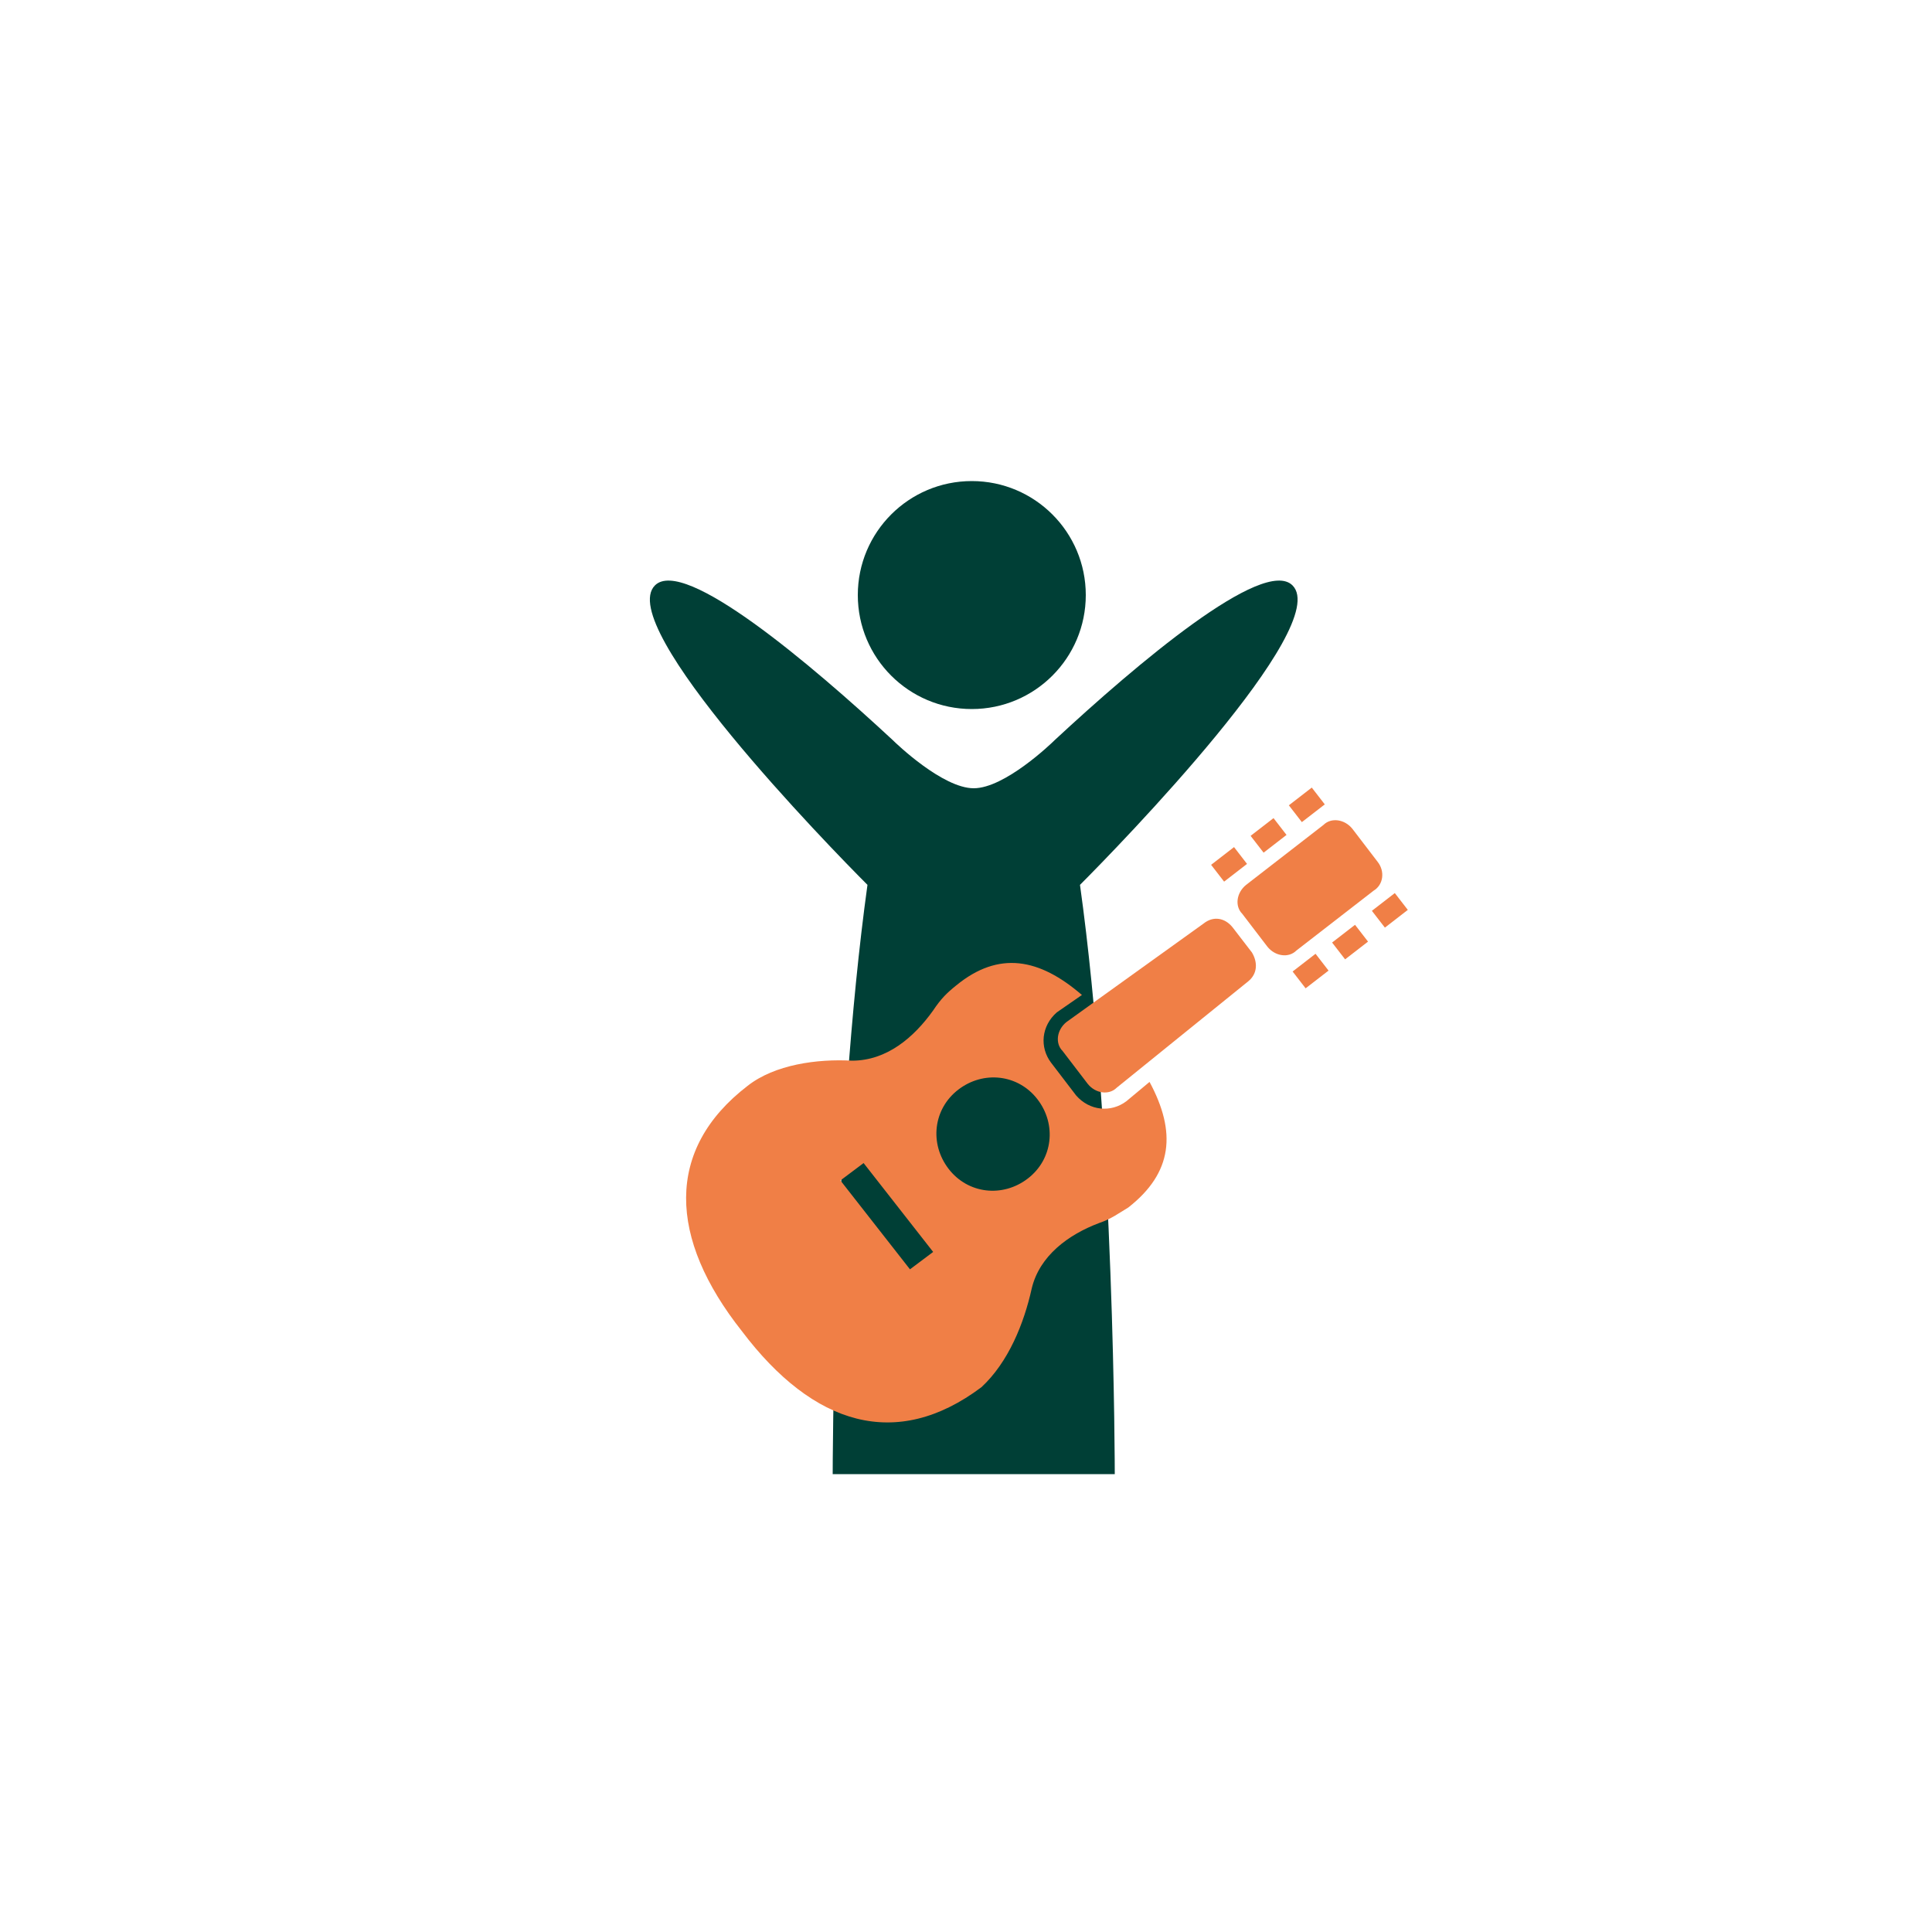
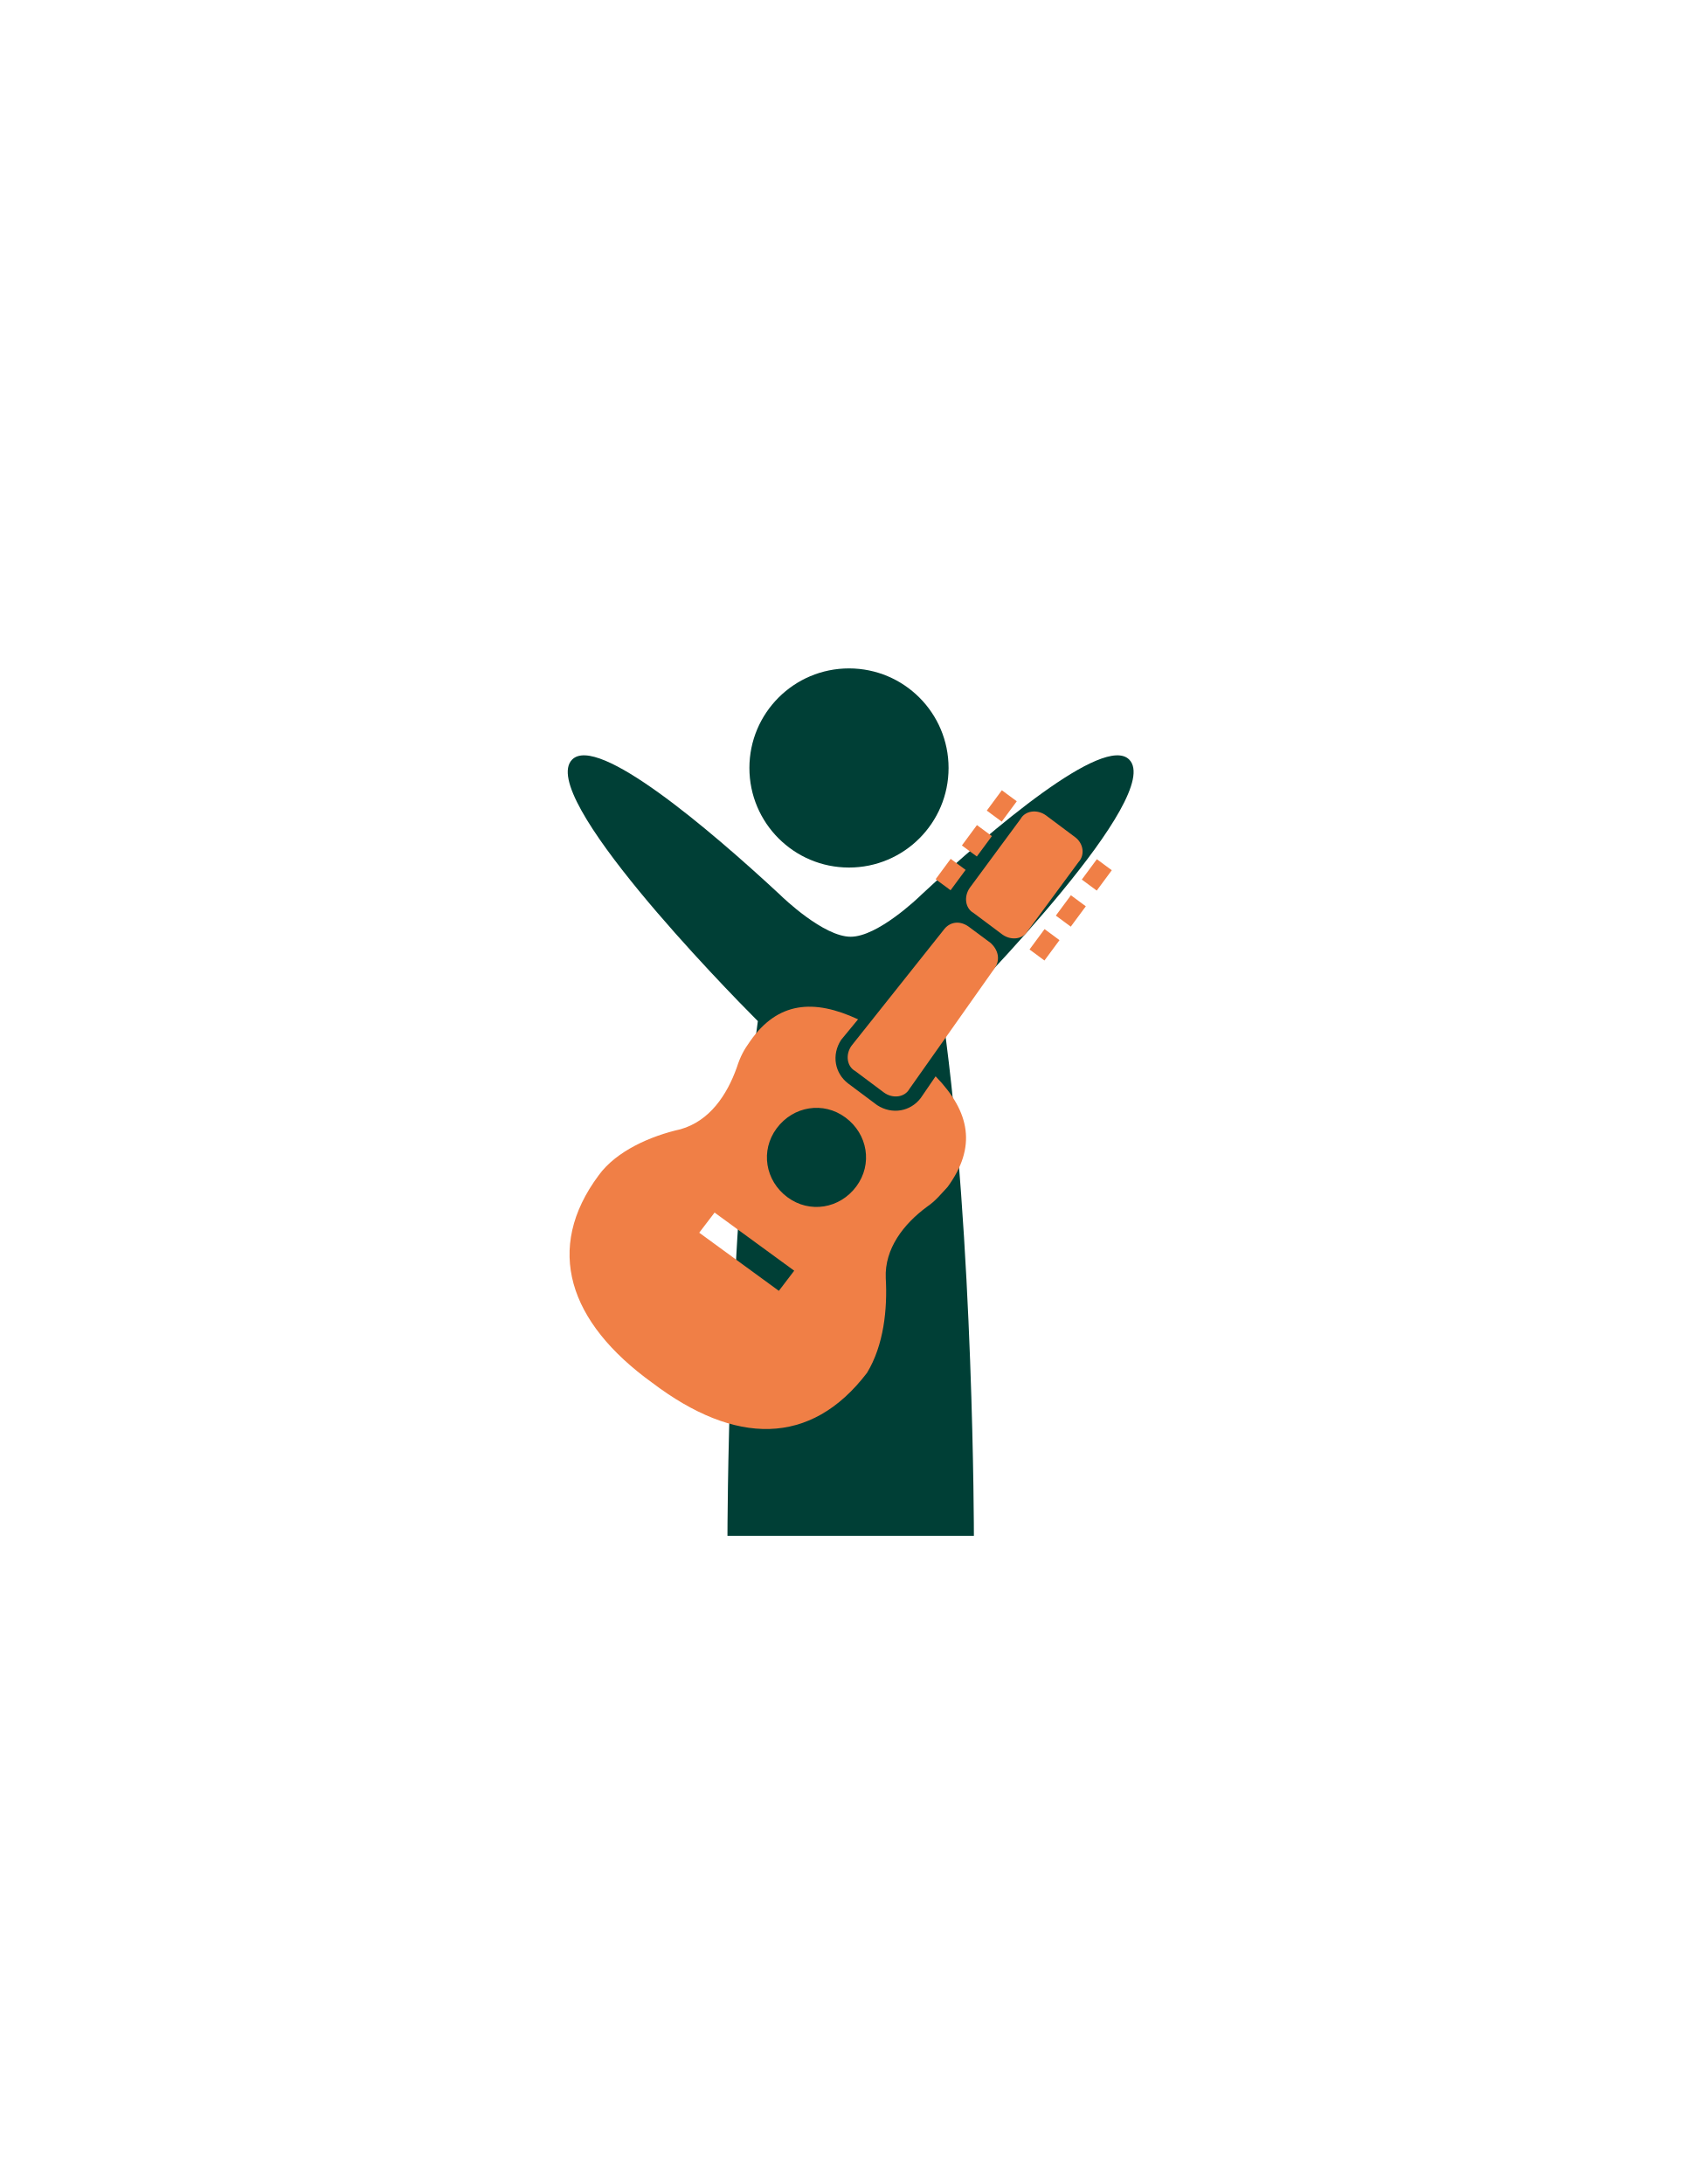
- <svg xmlns="http://www.w3.org/2000/svg" version="1.1" id="Layer_1" x="0px" y="0px" viewBox="0 0 100 100" style="enable-background:new 0 0 100 100;" xml:space="preserve">
-   <style type="text/css">
- 	.st0{fill:#DEDD0B;}
- 	.st1{fill:#003F36;}
- 	.st2{fill:#F07F46;}
- </style>
+ <svg xmlns="http://www.w3.org/2000/svg" version="1.1" id="Layer_1" x="0px" y="0px" width="612px" height="792px" viewBox="0 0 612 792" enable-background="new 0 0 612 792" xml:space="preserve">
  <g>
-     <path class="st0" d="M-48.5,59.4c0,0-0.1,0.1-0.1,0.1c-0.3,0.9-0.9,1.4-1.9,1.4c-0.2,0-0.4,0-0.5,0c0-2.1,0-4.1,0-6.2   c0.4,0,0.8,0.1,1.2,0.1c0.1-3.5-1.2-6.4-4.1-8.4c-3.2-2.1-6.7-2.3-10-0.3c-3.3,1.9-4.7,4.9-4.6,8.7c0.4,0,0.8-0.1,1.2-0.1   c0,2.1,0,4.2,0,6.2c-0.8,0.1-1.6,0-2.1-0.7c-0.3-0.3-0.4-0.7-0.4-1.2c0-1.7,0-3.5,0-5.2c0.1-3.1,1.3-5.6,3.6-7.6   c1.6-1.4,3.5-2.3,5.6-2.5c3.1-0.4,5.9,0.4,8.3,2.4c1.8,1.5,3,3.5,3.5,5.9c0.1,0.4,0.1,0.9,0.2,1.3c0,0,0,0.1,0,0.1   C-48.5,55.3-48.5,57.4-48.5,59.4z" />
-     <path class="st0" d="M-63.6,57.8c0,1.2,0,2.4,0,3.6c0,0.5-0.2,0.8-0.7,0.7c-0.3,0-0.7,0-1-0.1c-0.5-0.2-0.7-0.6-0.7-1.2   c0-1.6,0-3.1,0-4.7c0-0.5,0-0.9,0-1.4c0-0.8,0.5-1.3,1.3-1.3c0.2,0,0.3,0,0.5,0c0.4,0,0.7,0.3,0.7,0.7   C-63.6,55.3-63.6,56.6-63.6,57.8z" />
-     <path class="st0" d="M-54.8,57.8c0-1.2,0-2.4,0-3.6c0-0.5,0.2-0.7,0.7-0.7c0.2,0,0.3,0,0.5,0c0.7,0,1.2,0.5,1.2,1.2   c0,2.1,0,4.2,0,6.2c0,0.7-0.5,1.2-1.2,1.2c-0.2,0-0.4,0-0.6,0c-0.4,0-0.7-0.3-0.7-0.7C-54.8,60.2-54.8,59-54.8,57.8z" />
+     <path fill="#DEDD0B" d="M-296.82,453.528l-0.612,0.611c-1.836,5.509-5.508,8.568-11.628,8.568c-1.224,0-2.448,0-3.06,0   c0-12.852,0-25.092,0-37.944c2.448,0,4.896,0.612,7.344,0.612c0.612-21.42-7.344-39.168-25.092-51.408   c-19.584-12.852-41.004-14.076-61.2-1.836c-20.196,11.628-28.764,29.988-28.152,53.244c2.448,0,4.896-0.612,7.344-0.612   c0,12.853,0,25.704,0,37.944c-4.896,0.612-9.792,0-12.852-4.284c-1.836-1.836-2.448-4.284-2.448-7.344c0-10.404,0-21.42,0-31.824   c0.612-18.972,7.956-34.272,22.032-46.512c9.792-8.568,21.42-14.076,34.272-15.3c18.972-2.448,36.108,2.448,50.796,14.688   c11.016,9.18,18.36,21.42,21.42,36.108c0.612,2.448,0.612,5.508,1.224,7.956v0.611C-296.82,428.436-296.82,441.288-296.82,453.528z   " />
+     <path fill="#DEDD0B" d="M-389.232,443.736c0,7.344,0,14.688,0,22.031c0,3.061-1.224,4.896-4.284,4.284c-1.836,0-4.284,0-6.12-0.611   c-3.06-1.225-4.284-3.673-4.284-7.345c0-9.792,0-18.972,0-28.764c0-3.061,0-5.508,0-8.568c0-4.896,3.06-7.956,7.956-7.956   c1.224,0,1.836,0,3.06,0c2.448,0,4.284,1.836,4.284,4.284C-389.232,428.436-389.232,436.392-389.232,443.736z" />
+     <path fill="#DEDD0B" d="M-335.376,443.736c0-7.345,0-14.688,0-22.032c0-3.061,1.224-4.284,4.284-4.284c1.224,0,1.836,0,3.06,0   c4.284,0,7.344,3.061,7.344,7.344c0,12.853,0,25.704,0,37.944c0,4.284-3.06,7.344-7.344,7.344c-1.224,0-2.448,0-3.672,0   c-2.448,0-4.284-1.836-4.284-4.284C-335.376,458.424-335.376,451.08-335.376,443.736z" />
  </g>
  <g>
-     <path class="st1" d="M66.9,30.3c-1.5-1.5-8.1,4.1-12.3,8c-0.2,0.2-2.6,2.5-4.2,2.5s-4-2.3-4.2-2.5c-4.2-3.9-10.8-9.5-12.3-8   c-2.1,2.1,9,13.5,11,15.5c-1.8,13-1.8,30.5-1.8,30.5h7.3h7.3c0,0,0-17.6-1.8-30.5C57.9,43.8,69,32.4,66.9,30.3z" />
+     <path fill="#003F36" d="M409.428,275.436c-9.18-9.18-49.571,25.092-75.275,48.96c-1.225,1.224-15.912,15.3-25.704,15.3   c-9.792,0-24.48-14.076-25.704-15.3c-25.704-23.868-66.096-58.14-75.276-48.96c-12.852,12.852,55.08,82.62,67.32,94.86   c-11.016,79.561-11.016,186.66-11.016,186.66h44.676h44.676c0,0,0-107.712-11.016-186.66   C354.348,358.056,422.28,288.288,409.428,275.436z" />
  </g>
-   <circle class="st1" cx="50.3" cy="30.8" r="5.9" />
+   <circle fill="#003F36" cx="307.836" cy="278.496" r="36.108" />
  <g>
    <g>
      <g>
-         <path class="st2" d="M71.3,44.6L70,42.9c-0.4-0.5-1.1-0.6-1.5-0.2l-4,3.1c-0.5,0.4-0.6,1.1-0.2,1.5l1.3,1.7     c0.4,0.5,1.1,0.6,1.5,0.2l4-3.1C71.6,45.8,71.7,45.1,71.3,44.6z" />
+         <path fill="#F07F46" d="M389.709,303.496l-10.49-7.842c-3.189-2.276-7.477-1.698-9.164,1.324l-18.383,24.926     c-2.277,3.189-1.699,7.479,1.323,9.166l10.49,7.843c3.19,2.276,7.479,1.697,9.167-1.325l18.382-24.926     C393.478,310.062,392.899,305.773,389.709,303.496z" />
      </g>
    </g>
    <g>
      <g>
-         <rect x="66.9" y="41.1" transform="matrix(0.791 -0.6118 0.6118 0.791 -11.3521 50.102)" class="st2" width="1.5" height="1.1" />
+         <rect x="358.665" y="288.916" transform="matrix(-0.5944 0.8042 -0.8042 -0.5944 814.2125 173.8686)" fill="#F07F46" width="9.181" height="6.732" />
      </g>
    </g>
    <g>
      <g>
-         <rect x="64.9" y="42.7" transform="matrix(0.791 -0.6118 0.6118 0.791 -12.729 49.1935)" class="st2" width="1.5" height="1.1" />
+         <rect x="349.643" y="301.527" transform="matrix(-0.5943 0.8043 -0.8043 -0.5943 809.9612 201.1913)" fill="#F07F46" width="9.181" height="6.733" />
      </g>
    </g>
    <g>
      <g>
-         <rect x="62.9" y="44.2" transform="matrix(0.791 -0.6118 0.6118 0.791 -14.1087 48.2832)" class="st2" width="1.5" height="1.1" />
+         <rect x="340.109" y="313.767" transform="matrix(-0.5944 0.8042 -0.8042 -0.5944 804.6177 228.4425)" fill="#F07F46" width="9.181" height="6.732" />
      </g>
    </g>
    <g>
      <g>
-         <rect x="71.2" y="46.6" transform="matrix(0.791 -0.6118 0.6118 0.791 -13.8205 53.8432)" class="st2" width="1.5" height="1.1" />
+         <rect x="393.081" y="313.903" transform="matrix(-0.5943 0.8042 -0.8042 -0.5943 889.1746 186.0184)" fill="#F07F46" width="9.18" height="6.732" />
      </g>
    </g>
    <g>
      <g>
-         <rect x="69.1" y="48.2" transform="matrix(0.791 -0.6118 0.6118 0.791 -15.1975 52.9348)" class="st2" width="1.5" height="1.1" />
+         <rect x="383.694" y="327.008" transform="matrix(-0.5945 0.8041 -0.8041 -0.5945 884.7636 214.533)" fill="#F07F46" width="9.18" height="6.73" />
      </g>
    </g>
    <g>
      <g>
-         <rect x="67.1" y="49.7" transform="matrix(0.791 -0.6118 0.6118 0.791 -16.5771 52.0245)" class="st2" width="1.5" height="1.1" />
+         <rect x="374.161" y="339.247" transform="matrix(-0.5943 0.8043 -0.8043 -0.5943 879.3859 241.6097)" fill="#F07F46" width="9.181" height="6.732" />
      </g>
    </g>
    <g>
      <g>
-         <path class="st2" d="M53.4,66.7c0.4-1.7,1.9-2.8,3.5-3.4c0.6-0.2,1-0.5,1.5-0.8c2.3-1.8,2.5-3.9,1.1-6.5l-1.2,1     c-0.8,0.6-1.9,0.5-2.6-0.3l-1.3-1.7c-0.6-0.8-0.5-1.9,0.3-2.6l1.3-0.9c-2.2-1.9-4.3-2.3-6.5-0.5c-0.5,0.4-0.8,0.7-1.2,1.3     c-1,1.4-2.4,2.6-4.2,2.6c-1.8-0.1-4,0.2-5.4,1.3c-4.3,3.3-4.1,7.9-0.3,12.7c3.7,4.9,8,6.2,12.4,2.9C52.2,70.5,53,68.5,53.4,66.7z      M47.1,65.7l-3.6-4.6l1.2-0.9l3.6,4.6L47.1,65.7z M49.1,60.5c-1-1.3-0.8-3.1,0.5-4.1c1.3-1,3.1-0.8,4.1,0.5     c1,1.3,0.8,3.1-0.5,4.1C51.9,62,50.1,61.8,49.1,60.5z" />
+         <path fill="#F07F46" d="M321.172,463.485c-0.48-10.678,6.518-19.656,14.938-25.858c3.201-2.179,5.055-4.612,7.5-7.213     c10.54-14.435,8.215-27.134-4.367-40.109l-5.396,7.891c-3.71,4.866-10.354,6.114-15.811,2.57l-10.49-7.842     c-4.868-3.71-6.114-10.354-2.571-15.811l6.153-7.467c-16.122-7.519-29.155-6.371-39.107,7.897     c-2.276,3.189-3.542,5.457-4.897,9.656c-3.554,9.912-9.795,19.313-20.395,22.316c-10.766,2.413-23.219,7.849-29.628,16.661     c-19.815,26.604-10.965,53.356,19.417,75.283c29.96,22.681,57.448,23.162,77.852-3.608     C320.445,487.862,321.82,474.752,321.172,463.485z M282.409,468.105l-28.872-21.082l5.566-7.301l28.87,21.083L282.409,468.105z      M285.511,434.15c-8.056-5.987-9.881-16.919-3.895-24.976c5.987-8.058,16.92-9.882,24.976-3.896     c8.057,5.987,9.883,16.919,3.895,24.977C304.5,438.312,293.568,440.137,285.511,434.15z" />
      </g>
    </g>
    <g>
      <g>
-         <path class="st2" d="M64.6,50.8c0.5-0.4,0.5-1,0.2-1.5L63.8,48c-0.4-0.5-1-0.6-1.5-0.2l-7.1,5.1c-0.5,0.4-0.6,1.1-0.2,1.5     l1.3,1.7c0.4,0.5,1.1,0.6,1.5,0.2L64.6,50.8z" />
+         <path fill="#F07F46" d="M360.6,351.18c2.277-3.19,1.275-6.723-1.324-9.166l-8.057-5.987c-3.189-2.275-6.889-1.864-9.165,1.325     l-33.302,41.873c-2.276,3.19-1.697,7.479,1.324,9.165l10.492,7.843c3.189,2.276,7.477,1.698,9.166-1.325L360.6,351.18z" />
      </g>
    </g>
  </g>
  <g>
    <g>
      <g>
-         <path class="st2" d="M-73.8,98.6c-1.2-0.9-2.4-2-3.3-3.3l-0.8-1.2c-0.2-0.2-0.5-0.4-0.7-0.3c-0.3,0.1-0.5,0.3-0.5,0.6V105     c-0.4-0.2-0.8-0.4-1.3-0.4c-1.5,0-2.7,1.2-2.7,2.7s1.2,2.7,2.7,2.7s2.7-1.2,2.7-2.7V96.7c0.9,1.2,2.1,2.2,3.2,3     c0.5,0.4,0.8,1,0.8,1.6c0,1.1-0.9,2-2,2c-0.4,0-0.7,0.3-0.7,0.7c0,0.4,0.3,0.7,0.7,0.7c1.8,0,3.3-1.5,3.3-3.3     C-72.5,100.2-73,99.2-73.8,98.6z" />
+         <path fill="#F07F46" d="M-451.656,693.432c-7.344-5.508-14.688-12.239-20.196-20.195l-4.896-7.345     c-1.224-1.224-3.06-2.447-4.284-1.836c-1.836,0.612-3.06,1.836-3.06,3.672V732.6c-2.448-1.224-4.896-2.447-7.956-2.447     c-9.18,0-16.524,7.344-16.524,16.523s7.344,16.524,16.524,16.524c9.18,0,16.524-7.345,16.524-16.524v-64.872     c5.508,7.345,12.852,13.464,19.584,18.36c3.06,2.448,4.896,6.12,4.896,9.792c0,6.731-5.508,12.24-12.24,12.24     c-2.448,0-4.284,1.836-4.284,4.283c0,2.448,1.836,4.284,4.284,4.284c11.016,0,20.196-9.18,20.196-20.195     C-443.7,703.224-446.76,697.104-451.656,693.432z" />
      </g>
    </g>
    <g>
      <g>
-         <path class="st2" d="M-61.2,99.3l-9.4,2.7c-0.3,0.1-0.5,0.3-0.5,0.6v9c-0.4-0.2-0.8-0.4-1.3-0.4c-1.5,0-2.7,1.2-2.7,2.7     s1.2,2.7,2.7,2.7s2.7-1.2,2.7-2.7c0-0.2,0-8.2,0-8.2l8.1-2.3v5.5c-0.4-0.2-0.8-0.4-1.3-0.4c-1.5,0-2.7,1.2-2.7,2.7     c0,1.5,1.2,2.7,2.7,2.7c1.5,0,2.7-1.2,2.7-2.7c0-0.2,0-11.3,0-11.3C-60.4,99.5-60.8,99.2-61.2,99.3z" />
+         <path fill="#F07F46" d="M-374.544,697.716l-57.528,16.524c-1.836,0.611-3.06,1.836-3.06,3.672v55.08     c-2.448-1.225-4.896-2.448-7.956-2.448c-9.18,0-16.524,7.344-16.524,16.524c0,9.18,7.344,16.523,16.524,16.523     c9.18,0,16.524-7.344,16.524-16.523c0-1.225,0-50.185,0-50.185l49.572-14.076v33.66c-2.448-1.224-4.896-2.448-7.956-2.448     c-9.18,0-16.524,7.345-16.524,16.524s7.344,16.524,16.524,16.524c9.18,0,16.524-7.345,16.524-16.524c0-1.224,0-69.156,0-69.156     C-369.648,698.94-372.096,697.104-374.544,697.716z" />
      </g>
    </g>
  </g>
  <g>
-     <path class="st0" d="M-206.2,126.3c-0.2,0.2-0.5,0.4-0.7,0.6c-0.2,0.2-0.2,0.3,0,0.5c0.2,0.2,0.4,0.2,0.5,0   c0.2-0.2,0.4-0.4,0.6-0.6c1.1,1.1,2.2,2.2,3.3,3.3c-0.2,0.2-0.4,0.4-0.6,0.6c-0.3,0.3-0.3,0.5,0,0.8c2.1,1.9,4.3,3.9,6.4,5.8   c0.2,0.2,0.4,0.4,0.6,0.5c-1.9,1.9-4.5,2.7-7,1.8c-1.3-0.5-2.4-1.2-3.4-2.1c-0.1-0.1-0.2-0.3-0.2-0.4c-0.2-1-0.7-1.7-1.7-2   c-0.1,0-0.2-0.2-0.3-0.3c0.1-0.1,0.2-0.1,0.3-0.2c0.7,0,1.1-0.5,1.1-1.2c0-0.5-0.2-1-0.4-1.5c-0.6-1.3-1.6-2.4-2.8-3.2   c-0.4-0.3-0.9-0.5-1.5-0.5c-0.6,0-0.9,0.3-1,0.8c0,0.1-0.2,0.2-0.2,0.3c-0.1-0.1-0.2-0.2-0.2-0.3c0-1-0.5-1.7-1.4-2.2   c-0.2-0.1-0.3-0.2-0.5-0.4c-1.6-1.8-1.8-4.4-0.5-6.6c0.1-0.3,0.3-0.5,0.5-0.9c0.1,0.2,0.2,0.3,0.4,0.4c1.4,1.5,2.9,3,4.3,4.6   c0.4,0.4,0.5,0.4,0.9,0c0.2-0.2,0.4-0.4,0.5-0.5c0,0,0,0,0,0C-208.1,124.4-207.2,125.4-206.2,126.3z M-205.6,134.1   c0.6,0,1.1-0.5,1-1.1c0-0.2-0.2-0.4-0.3-0.6c-0.5-0.7-1-1.4-1.5-2.1c-0.1-0.1-0.1-0.3-0.1-0.5c0.1,0,0.3,0,0.4,0   c0.2,0,0.4,0,0.4-0.1c0.1-0.1,0-0.4-0.1-0.5c-0.2-0.3-0.6-0.3-0.9-0.2c-0.7,0.2-0.9,0.9-0.5,1.5c0.5,0.7,1.1,1.5,1.6,2.2   c0.1,0.1,0.1,0.3,0.1,0.4c-0.1,0-0.3,0-0.4,0c-0.2,0-0.4,0-0.4,0.1c-0.1,0.1,0,0.4,0.1,0.5C-206,134-205.8,134-205.6,134.1z" />
-     <path class="st0" d="M-201.9,129.5c-1.1-1.1-2.2-2.2-3.3-3.3c0.2-0.2,0.4-0.4,0.6-0.6c0.2-0.2,0.2-0.4,0-0.6   c-0.2-0.2-0.4-0.1-0.6,0.1c-0.2,0.2-0.4,0.4-0.5,0.6c-1-1-1.9-1.9-2.9-2.9c0.2-0.2,0.3-0.3,0.5-0.5c0.4-0.4,0.4-0.5,0-1   c-1.5-1.4-3.1-2.9-4.6-4.3c-0.1-0.1-0.2-0.2-0.3-0.3c2-1.6,5.1-2,7.3-0.1c0.2,0.2,0.4,0.4,0.5,0.6c0.4,0.9,1.2,1.4,2.2,1.4   c0.1,0,0.2,0.1,0.3,0.2c-0.1,0.1-0.2,0.2-0.3,0.2c-0.7,0.2-1,0.7-0.8,1.4c0.2,0.5,0.4,0.9,0.7,1.3c0.8,1.1,1.9,2,3.1,2.6   c0.5,0.2,1,0.4,1.6,0.3c0.6-0.1,0.9-0.5,0.9-1.1c0-0.1,0.1-0.2,0.2-0.3c0.1,0.1,0.2,0.1,0.3,0.2c0.3,1,1,1.6,2,1.8   c0.1,0,0.2,0,0.3,0.1c1.6,1.7,2.7,3.6,2.6,5.9c-0.1,1.8-0.9,3.3-2.1,4.6c-1.8-2-3.6-4-5.4-5.9c-0.3-0.4-0.7-0.8-1-1.1   c-0.3-0.3-0.4-0.3-0.7,0C-201.5,129.1-201.7,129.3-201.9,129.5z M-202,124.7c-0.4,0-0.7,0.2-0.9,0.6c-0.2,0.4-0.1,0.7,0.1,1   c0.1,0.1,0.4,0.2,0.5,0.1c0.1-0.1,0.1-0.3,0.1-0.4c0-0.1,0-0.3,0-0.4c0.1,0,0.3,0,0.4,0.1c0.6,0.4,1.3,0.9,1.9,1.4   c0.2,0.1,0.4,0.3,0.6,0.4c0.4,0.2,0.8,0,1.1-0.3c0.2-0.3,0.3-0.8,0-1.1c-0.1-0.2-0.3-0.3-0.5-0.2c-0.2,0.1-0.3,0.3-0.1,0.5   c0,0.1,0,0.2,0,0.4c-0.1,0-0.2,0-0.4,0c-0.1,0-0.1-0.1-0.1-0.1c-0.7-0.5-1.3-1-2-1.4C-201.5,124.9-201.7,124.8-202,124.7z" />
-     <path class="st0" d="M-208.5,121.9c-0.5,0.5-1,1-1.5,1.5c-0.7-0.8-1.5-1.6-2.3-2.4c-3.4-3.6-6.8-7.2-10.2-10.8   c-0.4-0.5-1-0.8-1.5-1.2c-0.8-0.6-1.6-1.2-2.4-1.8c0.6-0.6,1.2-1.2,1.8-1.8c0.3,0.4,0.6,0.7,0.8,1.1c1.3,1.9,2.8,3.5,4.5,5.1   c3.6,3.3,7.1,6.7,10.7,10.1C-208.6,121.8-208.6,121.8-208.5,121.9z" />
-     <path class="st0" d="M-202.4,131.1c0.5-0.5,1-1,1.5-1.5c2.1,2.3,4.1,4.6,6.2,6.9c-0.3,0.3-0.6,0.5-0.9,0.8   C-197.8,135.2-200.1,133.2-202.4,131.1z" />
-     <path class="st0" d="M-221.7,105.7c-0.4,0.4-0.9,0.9-1.3,1.3c-0.2-0.2-0.3-0.4-0.5-0.6c0.4-0.4,0.9-0.8,1.3-1.2   c-0.1-0.1-0.2-0.2-0.2-0.3c0-0.2,0-0.4,0.1-0.4c0.1-0.1,0.3-0.1,0.4,0c0.3,0.3,0.6,0.6,0.9,0.9c0.1,0.1,0.1,0.4,0,0.4   c-0.1,0.1-0.3,0.1-0.5,0.1C-221.5,105.9-221.6,105.8-221.7,105.7z" />
-     <path class="st0" d="M-226.8,109.8c0.4-0.4,0.8-0.9,1.3-1.3c0.2,0.2,0.4,0.4,0.6,0.6c-0.4,0.4-0.9,0.8-1.3,1.3   c0.1,0.1,0.2,0.2,0.2,0.3c0,0.2,0,0.4-0.1,0.4c-0.1,0.1-0.3,0.1-0.4,0c-0.3-0.3-0.6-0.6-0.9-0.9c-0.1-0.1-0.1-0.4,0-0.4   c0.1-0.1,0.3-0.1,0.4-0.1C-226.9,109.6-226.9,109.7-226.8,109.8z" />
+     <path fill="#DEDD0B" d="M-1261.944,862.956c-1.224,1.224-3.06,2.448-4.284,3.672s-1.224,1.836,0,3.06   c1.224,1.225,2.448,1.225,3.06,0c1.224-1.224,2.448-2.447,3.672-3.672c6.732,6.732,13.464,13.465,20.196,20.196   c-1.224,1.224-2.448,2.448-3.672,3.672c-1.836,1.836-1.836,3.061,0,4.896c12.852,11.628,26.316,23.868,39.168,35.496   c1.224,1.224,2.448,2.447,3.672,3.06c-11.628,11.628-27.54,16.524-42.84,11.017c-7.956-3.061-14.688-7.345-20.808-12.853   c-0.612-0.612-1.224-1.836-1.224-2.448c-1.224-6.12-4.284-10.403-10.404-12.239c-0.612,0-1.224-1.225-1.836-1.836   c0.612-0.612,1.224-0.612,1.836-1.225c4.284,0,6.732-3.06,6.732-7.344c0-3.061-1.224-6.12-2.448-9.18   c-3.672-7.956-9.792-14.688-17.136-19.584c-2.448-1.836-5.508-3.061-9.18-3.061c-3.672,0-5.508,1.836-6.12,4.896   c0,0.611-1.224,1.224-1.224,1.836c-0.612-0.612-1.224-1.225-1.224-1.836c0-6.12-3.06-10.404-8.568-13.464   c-1.224-0.612-1.836-1.225-3.06-2.448c-9.792-11.017-11.016-26.928-3.06-40.393c0.612-1.836,1.836-3.06,3.06-5.508   c0.612,1.225,1.224,1.836,2.448,2.448c8.568,9.18,17.748,18.36,26.316,28.152c2.448,2.447,3.06,2.447,5.508,0   c1.224-1.225,2.448-2.448,3.06-3.061l0,0C-1273.572,851.328-1268.064,857.448-1261.944,862.956z M-1258.272,910.692   c3.672,0,6.732-3.061,6.12-6.732c0-1.224-1.224-2.448-1.836-3.672c-3.06-4.284-6.12-8.568-9.18-12.853   c-0.612-0.611-0.612-1.836-0.612-3.06c0.612,0,1.836,0,2.448,0c1.224,0,2.448,0,2.448-0.612c0.612-0.611,0-2.447-0.612-3.06   c-1.224-1.836-3.672-1.836-5.508-1.225c-4.284,1.225-5.508,5.509-3.06,9.181c3.06,4.283,6.732,9.18,9.792,13.464   c0.612,0.612,0.612,1.836,0.612,2.448c-0.612,0-1.836,0-2.448,0c-1.224,0-2.448,0-2.448,0.611c-0.612,0.612,0,2.448,0.612,3.061   C-1260.72,910.08-1259.496,910.08-1258.272,910.692z" />
+     <path fill="#DEDD0B" d="M-1235.628,882.54c-6.732-6.732-13.464-13.464-20.196-20.196c1.224-1.224,2.448-2.448,3.672-3.672   s1.224-2.448,0-3.672s-2.448-0.612-3.672,0.612c-1.224,1.224-2.448,2.447-3.06,3.672c-6.12-6.12-11.628-11.628-17.748-17.748   c1.224-1.225,1.836-1.836,3.06-3.061c2.448-2.447,2.448-3.06,0-6.12c-9.18-8.567-18.972-17.747-28.152-26.315   c-0.612-0.612-1.224-1.224-1.836-1.836c12.24-9.792,31.212-12.24,44.676-0.612c1.224,1.225,2.448,2.448,3.06,3.672   c2.448,5.508,7.344,8.568,13.464,8.568c0.612,0,1.224,0.612,1.836,1.224c-0.612,0.612-1.224,1.225-1.836,1.225   c-4.284,1.224-6.12,4.283-4.896,8.567c1.224,3.061,2.448,5.508,4.284,7.956c4.896,6.732,11.628,12.24,18.972,15.912   c3.06,1.224,6.12,2.448,9.792,1.836s5.508-3.06,5.508-6.731c0-0.612,0.612-1.225,1.224-1.836c0.612,0.611,1.224,0.611,1.836,1.224   c1.836,6.12,6.12,9.792,12.24,11.016c0.612,0,1.224,0,1.836,0.612c9.792,10.404,16.524,22.032,15.912,36.107   c-0.612,11.017-5.508,20.196-12.852,28.152c-11.016-12.24-22.032-24.479-33.048-36.107c-1.836-2.448-4.284-4.896-6.12-6.732   s-2.448-1.836-4.284,0C-1233.18,880.092-1234.404,881.316-1235.628,882.54z M-1236.24,853.164c-2.448,0-4.284,1.224-5.508,3.672   c-1.224,2.448-0.612,4.284,0.612,6.12c0.612,0.612,2.448,1.224,3.06,0.612c0.612-0.612,0.612-1.836,0.612-2.448s0-1.836,0-2.448   c0.612,0,1.836,0,2.448,0.612c3.672,2.448,7.956,5.508,11.628,8.567c1.224,0.612,2.448,1.836,3.672,2.448   c2.448,1.224,4.896,0,6.732-1.836c1.224-1.836,1.836-4.896,0-6.731c-0.612-1.225-1.836-1.837-3.06-1.225   c-1.224,0.612-1.836,1.836-0.612,3.061c0,0.611,0,1.224,0,2.447c-0.612,0-1.224,0-2.448,0c-0.612,0-0.612-0.611-0.612-0.611   c-4.284-3.061-7.956-6.12-12.24-8.568C-1233.18,854.388-1234.404,853.776-1236.24,853.164z" />
+     <path fill="#DEDD0B" d="M-1276.02,836.028c-3.06,3.06-6.12,6.12-9.18,9.18c-4.284-4.896-9.18-9.792-14.076-14.688   c-20.808-22.031-41.616-44.063-62.424-66.096c-2.448-3.06-6.12-4.896-9.18-7.344c-4.896-3.672-9.792-7.344-14.688-11.016   c3.672-3.673,7.344-7.345,11.016-11.017c1.836,2.448,3.672,4.284,4.896,6.732c7.956,11.628,17.136,21.42,27.54,31.212   c22.032,20.195,43.452,41.004,65.484,61.812C-1276.632,835.416-1276.632,835.416-1276.02,836.028z" />
+     <path fill="#DEDD0B" d="M-1238.688,892.332c3.06-3.06,6.12-6.12,9.18-9.18c12.852,14.076,25.092,28.151,37.944,42.228   c-1.836,1.836-3.672,3.061-5.508,4.896C-1210.536,917.424-1224.612,905.184-1238.688,892.332z" />
+     <path fill="#DEDD0B" d="M-1356.804,736.884c-2.448,2.448-5.508,5.508-7.956,7.956c-1.224-1.224-1.836-2.448-3.06-3.672   c2.448-2.448,5.508-4.896,7.956-7.344c-0.612-0.612-1.224-1.225-1.224-1.836c0-1.225,0-2.448,0.612-2.448   c0.612-0.612,1.836-0.612,2.448,0c1.836,1.836,3.672,3.672,5.508,5.508c0.612,0.612,0.612,2.448,0,2.448   c-0.612,0.612-1.836,0.612-3.06,0.612C-1355.58,738.108-1356.192,737.496-1356.804,736.884z" />
+     <path fill="#DEDD0B" d="M-1388.016,761.976c2.448-2.447,4.896-5.508,7.956-7.956c1.224,1.225,2.448,2.448,3.672,3.673   c-2.448,2.447-5.508,4.896-7.956,7.956c0.612,0.611,1.224,1.224,1.224,1.836c0,1.224,0,2.447-0.612,2.447   c-0.612,0.612-1.836,0.612-2.448,0c-1.836-1.836-3.672-3.672-5.508-5.508c-0.612-0.611-0.612-2.448,0-2.448   c0.612-0.611,1.836-0.611,2.448-0.611C-1388.628,760.752-1388.628,761.364-1388.016,761.976z" />
  </g>
  <g>
-     <path class="st2" d="M-172.9,91.8c0-0.1,0.1-0.2,0.1-0.2c0.1-0.3,0.3-0.6,0.5-0.9c2.6-2.7,5.2-5.5,7.7-8.2c0,0,0,0,0.1-0.1   c0.2,0.7,0.6,1.4,1.1,2c-0.7,0.7-1.3,1.3-2,2c-0.2,0.2-0.2,0.3-0.2,0.6c0.1,0.4,0.6,0.6,0.9,0.3c0.4-0.3,0.7-0.7,1.1-1   c0.3-0.3,0.7-0.7,1-1c0.6,0.5,1.3,0.8,2,1.1c-0.1,0.1-0.2,0.2-0.3,0.3c-2.6,2.5-5.2,4.9-7.9,7.4c-0.4,0.4-0.8,0.6-1.3,0.7   c0,0,0,0,0,0c-0.2,0-0.4,0-0.7,0c-0.1,0-0.2-0.1-0.3-0.1c-0.8-0.4-1.5-1-1.7-1.9c0,0,0-0.1-0.1-0.1   C-172.9,92.3-172.9,92.1-172.9,91.8z" />
-     <path class="st2" d="M-162.7,77.9c2.2,2.2,4.3,4.3,6.5,6.5c-1.6,1.3-4.2,1.4-6-0.3C-164,82.5-164.1,79.7-162.7,77.9z" />
-     <path class="st2" d="M-155.4,83.6c-2.2-2.2-4.3-4.3-6.5-6.5c1.5-1.3,4.2-1.5,6.1,0.3C-153.9,79.2-154,82-155.4,83.6z" />
+     <path fill="#F07F46" d="M-1058.148,651.816c0-0.612,0.612-1.225,0.612-1.225c0.612-1.836,1.836-3.672,3.06-5.508   c15.912-16.523,31.824-33.66,47.124-50.184c0,0,0,0,0.612-0.612c1.224,4.284,3.672,8.568,6.732,12.24   c-4.284,4.284-7.956,7.956-12.24,12.239c-1.224,1.225-1.224,1.837-1.224,3.673c0.612,2.447,3.672,3.672,5.508,1.836   c2.448-1.836,4.284-4.284,6.732-6.12c1.836-1.836,4.284-4.284,6.12-6.12c3.672,3.06,7.956,4.896,12.24,6.731   c-0.612,0.612-1.224,1.225-1.836,1.837c-15.912,15.3-31.824,29.987-48.348,45.288c-2.448,2.447-4.896,3.672-7.956,4.283l0,0   c-1.224,0-2.448,0-4.284,0c-0.612,0-1.224-0.611-1.836-0.611c-4.896-2.448-9.18-6.12-10.404-11.629c0,0,0-0.611-0.612-0.611   C-1058.148,654.876-1058.148,653.652-1058.148,651.816z" />
+     <path fill="#F07F46" d="M-995.724,566.748c13.464,13.464,26.316,26.316,39.78,39.78c-9.792,7.956-25.704,8.567-36.72-1.836   C-1003.68,594.9-1004.292,577.764-995.724,566.748z" />
+     <path fill="#F07F46" d="M-951.048,601.632c-13.464-13.464-26.316-26.315-39.78-39.78c9.18-7.956,25.704-9.18,37.332,1.836   C-941.868,574.704-942.48,591.84-951.048,601.632z" />
  </g>
  <g>
-     <path class="st0" d="M-77.9,136.5c0,6.6,0,13.2,0,19.8c-0.1,0.3-0.1,0.5-0.2,0.8c-0.6,2-1.8,3.5-3.8,4.3c-1.2,0.5-2.5,0.5-3.8,0.4   c-0.9-0.1-1.8-0.3-2.6-0.7c-1.2-0.6-2.1-1.6-2.8-2.8c-0.8-1.3-1.3-2.7-1.9-4.1c-0.6-1.5-1.4-3-2.4-4.3c-0.6-0.8-1.4-1.3-2.3-1.6   c-1.1-0.3-2.1-0.4-3.2-0.5c-1.5-0.1-2.7-0.8-3.5-2.1c-0.8-1.3-1-2.7-1.2-4.1c-0.1-1.5,0-3,0.2-4.5c0.1-1,0.9-1.8,2-1.8   c7.9,0,15.9,0,23.8,0C-78.8,135.4-78.2,135.7-77.9,136.5C-77.9,136.5-77.9,136.5-77.9,136.5z M-79.1,136.8c-8.2,0-16.4,0-24.6,0   c0,1.8,0,3.6,0,5.4c0.7,0,1.4,0,2.2,0c0-1.3,0-2.6,0-3.9c0.5,0,1,0,1.5,0c0,1.3,0,2.6,0,3.9c0.4,0,0.8,0,1.3,0c0-1.3,0-2.6,0-3.9   c0.5,0,1,0,1.5,0c0,1.3,0,2.6,0,3.9c0.4,0,0.8,0,1.2,0c0-1.3,0-2.6,0-3.9c0.5,0,1,0,1.5,0c0,1.3,0,2.6,0,3.9c0.4,0,0.8,0,1.3,0   c0-1.3,0-2.6,0-3.9c0.5,0,1,0,1.5,0c0,1.3,0,2.6,0,3.9c0.4,0,0.8,0,1.2,0c0-1.3,0-2.6,0-3.9c0.5,0,1,0,1.5,0c0,1.3,0,2.6,0,3.9   c0.4,0,0.8,0,1.3,0c0-1.3,0-2.6,0-3.9c0.5,0,1,0,1.5,0c0,1.3,0,2.6,0,3.9c0.4,0,0.8,0,1.2,0c0-1.3,0-2.6,0-3.9c0.5,0,1,0,1.5,0   c0,1.3,0,2.6,0,3.9c0.4,0,0.8,0,1.3,0c0-1.3,0-2.6,0-3.9c0.5,0,1,0,1.5,0c0,1.3,0,2.6,0,3.9c0.5,0,0.9,0,1.4,0   C-79.1,140.4-79.1,138.6-79.1,136.8z" />
+     <path fill="#DEDD0B" d="M-476.748,925.38c0,40.393,0,80.784,0,121.176c-0.612,1.836-0.612,3.061-1.224,4.896   c-3.672,12.24-11.016,21.42-23.256,26.315c-7.344,3.061-15.3,3.061-23.256,2.448c-5.508-0.612-11.016-1.836-15.912-4.284   c-7.344-3.672-12.852-9.792-17.136-17.136c-4.896-7.956-7.956-16.523-11.628-25.092c-3.672-9.18-8.568-18.36-14.688-26.316   c-3.672-4.896-8.568-7.956-14.076-9.792c-6.732-1.836-12.852-2.447-19.584-3.06c-9.18-0.612-16.524-4.896-21.42-12.853   s-6.12-16.523-7.344-25.092c-0.612-9.18,0-18.36,1.224-27.54c0.612-6.12,5.508-11.016,12.24-11.016c48.348,0,97.308,0,145.656,0   C-482.256,918.648-478.584,920.484-476.748,925.38L-476.748,925.38z M-484.092,927.216c-50.184,0-100.368,0-150.552,0   c0,11.017,0,22.032,0,33.048c4.284,0,8.568,0,13.464,0c0-7.956,0-15.912,0-23.867c3.06,0,6.12,0,9.18,0c0,7.955,0,15.911,0,23.867   c2.448,0,4.896,0,7.956,0c0-7.956,0-15.912,0-23.867c3.06,0,6.12,0,9.18,0c0,7.955,0,15.911,0,23.867c2.448,0,4.896,0,7.344,0   c0-7.956,0-15.912,0-23.867c3.06,0,6.12,0,9.18,0c0,7.955,0,15.911,0,23.867c2.448,0,4.896,0,7.956,0c0-7.956,0-15.912,0-23.867   c3.06,0,6.12,0,9.18,0c0,7.955,0,15.911,0,23.867c2.448,0,4.896,0,7.344,0c0-7.956,0-15.912,0-23.867c3.06,0,6.12,0,9.18,0   c0,7.955,0,15.911,0,23.867c2.448,0,4.896,0,7.956,0c0-7.956,0-15.912,0-23.867c3.06,0,6.12,0,9.18,0c0,7.955,0,15.911,0,23.867   c2.448,0,4.896,0,7.344,0c0-7.956,0-15.912,0-23.867c3.06,0,6.12,0,9.18,0c0,7.955,0,15.911,0,23.867c2.448,0,4.896,0,7.956,0   c0-7.956,0-15.912,0-23.867c3.06,0,6.12,0,9.18,0c0,7.955,0,15.911,0,23.867c3.06,0,5.508,0,8.568,0   C-484.092,949.248-484.092,938.232-484.092,927.216z" />
  </g>
  <g>
-     <path class="st0" d="M-160,142.3c-2.8,0.8-4.1,2.6-3.8,4.9c0.2,1.7,1.7,3.9,4.9,3.8c0,2.6,0.3,5.2-1.4,7.5c-1.4,1.8-3.1,2.8-5.4,3   c0-0.9,0.1-1.8,0.1-2.7c0.1-1.6,0.1-1.6-1.5-1.6c-1.6,0-3.2,0-4.8,0c-1,0-1.2,0.2-1.1,1.2c0.1,1,0.1,2,0.2,3   c-1.2-0.1-2.4-0.4-3.4-1.1c-2.1-1.4-3.3-3.3-3.4-5.8c-0.1-1.2,0-2.4,0-3.6c1.4,0.1,2.6-0.3,3.6-1.2c0.8-0.8,1.2-1.7,1.3-2.8   c0.1-1.8-0.9-4.1-3.8-4.7c0-1.8-0.2-3.6,0-5.3c0.3-2.5,2.5-4.2,5.2-4.3c0.4,0,0.7,0,1.1,0c0,0.9-0.1,1.7-0.1,2.6   c-0.2,3.1-0.5,6.1-0.7,9.2c0,0.6,0.2,1,0.9,1c1.9,0,3.8,0,5.7,0c0.7,0,0.9-0.3,0.9-1c-0.1-1.5-0.3-2.9-0.4-4.4   c-0.2-2.3-0.3-4.6-0.4-7c0-0.1,0-0.2,0-0.4c3-0.4,5.5,1.1,6.2,4c0.1,0.3,0.1,0.7,0.1,1C-159.9,139.3-160,140.8-160,142.3z    M-169.3,150.6c1,0,1.9,0,2.9,0c0.6,0,0.9-0.3,0.9-0.7c0-0.5-0.3-0.8-0.9-0.8c-1.9,0-3.8,0-5.7,0c-0.6,0-0.9,0.3-0.9,0.8   c0,0.4,0.4,0.7,0.9,0.7C-171.2,150.6-170.2,150.6-169.3,150.6z" />
-     <path class="st0" d="M-149.4,156c-0.3,0-0.6,0-0.9,0c-0.7,0-0.9-0.3-1-1c0-0.1,0-0.2,0-0.3c0-13.4,0-26.8,0-40.3   c0-1.1,0.2-1.3,1.2-1.3c0.4,0,0.8,0,1.2,0c0.6,0,0.9,0.3,0.9,0.9c0,0.2,0,0.3,0,0.5c0,16.4,0,32.9,0,49.3c0,0.2,0,0.4,0,0.6   c0,0.4-0.3,0.6-0.7,0.6c-0.4,0-0.7-0.2-0.8-0.5c-0.1-0.2-0.1-0.4-0.1-0.6c0-2.5,0-4.9,0-7.4C-149.4,156.4-149.4,156.3-149.4,156z" />
-     <path class="st0" d="M-169.9,120.2c0.4,0,0.9,0,1.4,0c0.4,7.9,0.9,15.8,1.4,23.7c-1.3,0-2.7,0-4.1,0   C-170.8,136-170.4,128.1-169.9,120.2z" />
-     <path class="st0" d="M-167.4,164.8c-1.3,0-2.5,0-3.7,0c-0.1-2-0.2-3.9-0.3-6c1.5,0,2.9,0,4.3,0   C-167.2,160.8-167.3,162.7-167.4,164.8z" />
-     <path class="st0" d="M-167.8,118.6c-1,0-1.9,0-2.9,0c0-1.7,0-3.4,0-5.1c0.9,0,1.9,0,2.9,0C-167.8,115.3-167.8,116.9-167.8,118.6z" />
+     <path fill="#DEDD0B" d="M-979.2,960.876c-17.136,4.896-25.092,15.912-23.256,29.988c1.224,10.403,10.404,23.868,29.988,23.256   c0,15.912,1.836,31.824-8.568,45.899c-8.568,11.017-18.972,17.137-33.048,18.36c0-5.508,0.612-11.016,0.612-16.523   c0.612-9.792,0.612-9.792-9.18-9.792s-19.584,0-29.376,0c-6.12,0-7.344,1.224-6.732,7.344c0.612,6.12,0.612,12.24,1.224,18.359   c-7.344-0.611-14.688-2.447-20.808-6.731c-12.853-8.568-20.196-20.196-20.808-35.496c-0.612-7.344,0-14.688,0-22.032   c8.568,0.612,15.912-1.836,22.032-7.344c4.896-4.896,7.344-10.404,7.956-17.137c0.612-11.016-5.508-25.092-23.256-28.764   c0-11.016-1.224-22.032,0-32.436c1.836-15.301,15.3-25.704,31.824-26.316c2.448,0,4.284,0,6.732,0   c0,5.508-0.612,10.404-0.612,15.912c-1.224,18.972-3.06,37.332-4.284,56.304c0,3.673,1.224,6.12,5.508,6.12   c11.628,0,23.256,0,34.884,0c4.284,0,5.508-1.836,5.508-6.12c-0.612-9.18-1.836-17.748-2.448-26.928   c-1.224-14.076-1.836-28.152-2.448-42.84c0-0.612,0-1.224,0-2.448c18.36-2.447,33.66,6.732,37.944,24.48   c0.612,1.836,0.612,4.284,0.612,6.12C-978.588,942.516-979.2,951.696-979.2,960.876z M-1036.116,1011.672c6.12,0,11.628,0,17.748,0   c3.672,0,5.508-1.836,5.508-4.284c0-3.06-1.836-4.896-5.508-4.896c-11.628,0-23.256,0-34.884,0c-3.672,0-5.508,1.836-5.508,4.896   c0,2.448,2.448,4.284,5.508,4.284C-1047.744,1011.672-1041.624,1011.672-1036.116,1011.672z" />
+     <path fill="#DEDD0B" d="M-914.328,1044.72c-1.836,0-3.672,0-5.508,0c-4.284,0-5.508-1.836-6.12-6.12c0-0.611,0-1.224,0-1.836   c0-82.008,0-164.016,0-246.636c0-6.732,1.224-7.956,7.344-7.956c2.448,0,4.896,0,7.344,0c3.672,0,5.508,1.836,5.508,5.508   c0,1.225,0,1.836,0,3.061c0,100.368,0,201.348,0,301.716c0,1.224,0,2.448,0,3.672c0,2.448-1.836,3.672-4.284,3.672   c-2.448,0-4.284-1.224-4.896-3.06c-0.612-1.225-0.612-2.448-0.612-3.672c0-15.301,0-29.988,0-45.288   C-914.328,1047.168-914.328,1046.556-914.328,1044.72z" />
+     <path fill="#DEDD0B" d="M-1039.788,825.624c2.448,0,5.508,0,8.568,0c2.448,48.348,5.508,96.696,8.568,145.044   c-7.956,0-16.524,0-25.092,0C-1045.296,922.32-1042.848,873.972-1039.788,825.624z" />
+     <path fill="#DEDD0B" d="M-1024.488,1098.576c-7.956,0-15.3,0-22.644,0c-0.612-12.24-1.224-23.868-1.836-36.72   c9.18,0,17.748,0,26.316,0C-1023.264,1074.096-1023.876,1085.724-1024.488,1098.576z" />
+     <path fill="#DEDD0B" d="M-1026.936,815.832c-6.12,0-11.628,0-17.748,0c0-10.404,0-20.808,0-31.212c5.508,0,11.628,0,17.748,0   C-1026.936,795.636-1026.936,805.428-1026.936,815.832z" />
  </g>
</svg>
